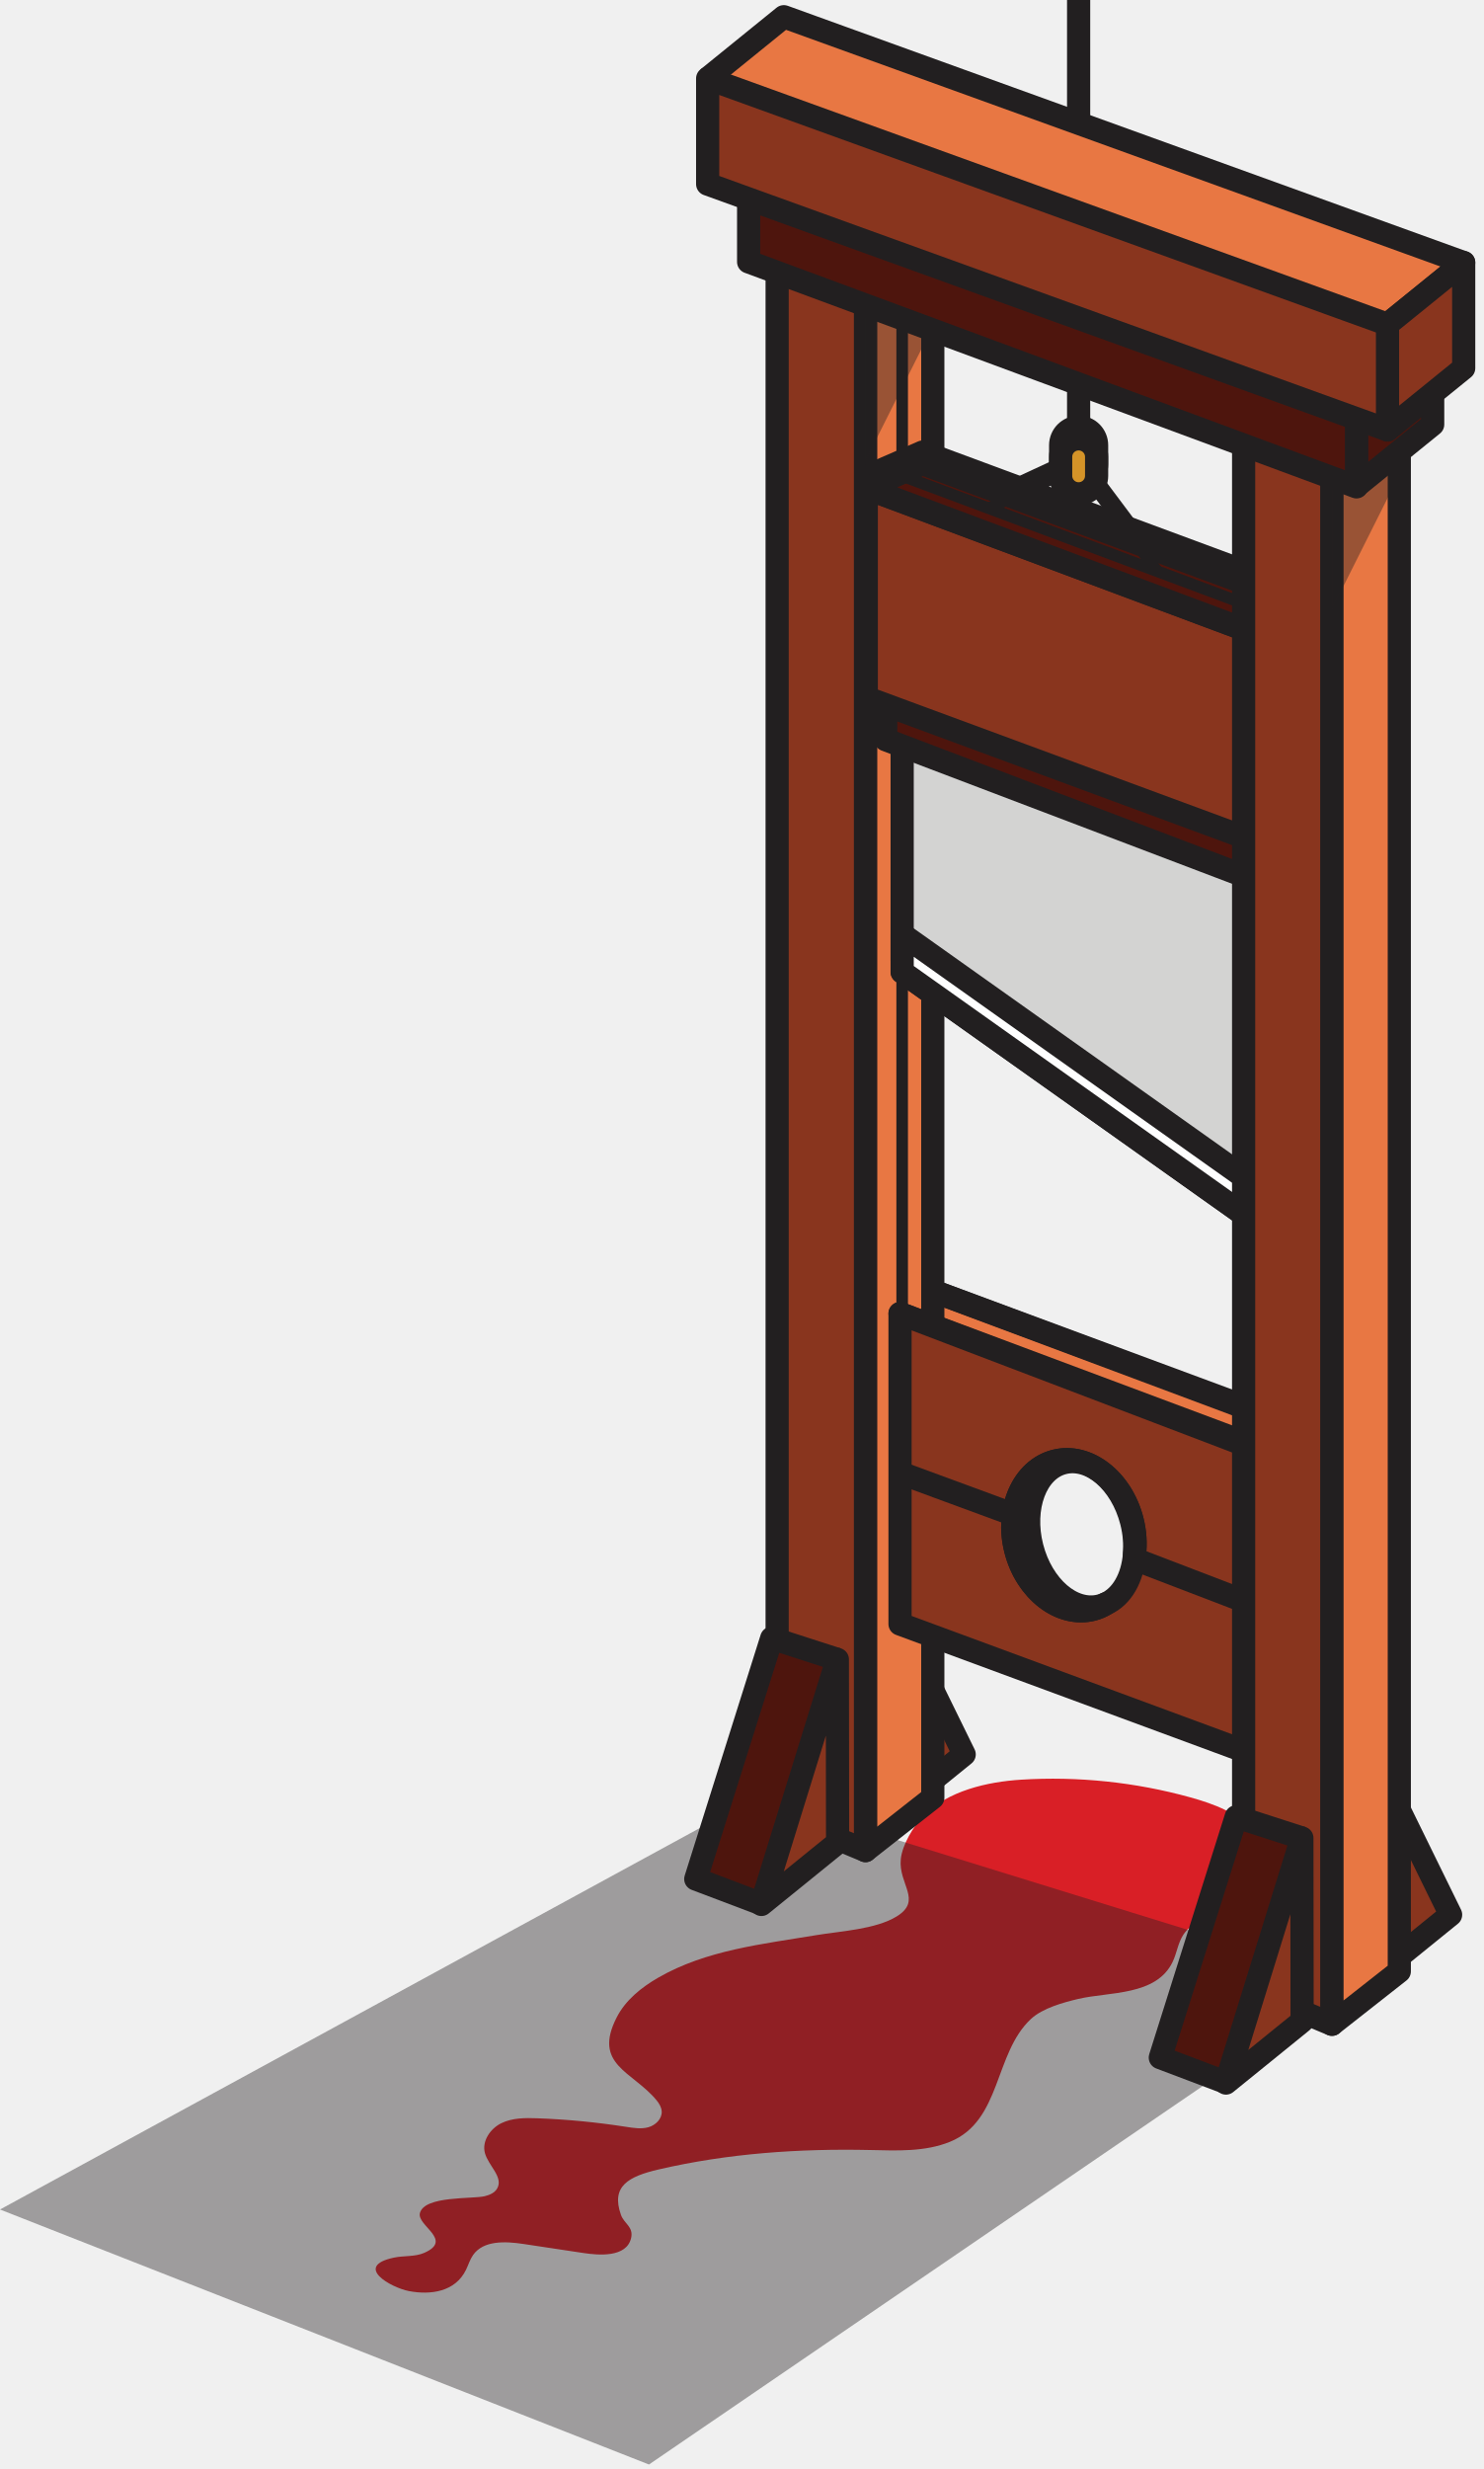
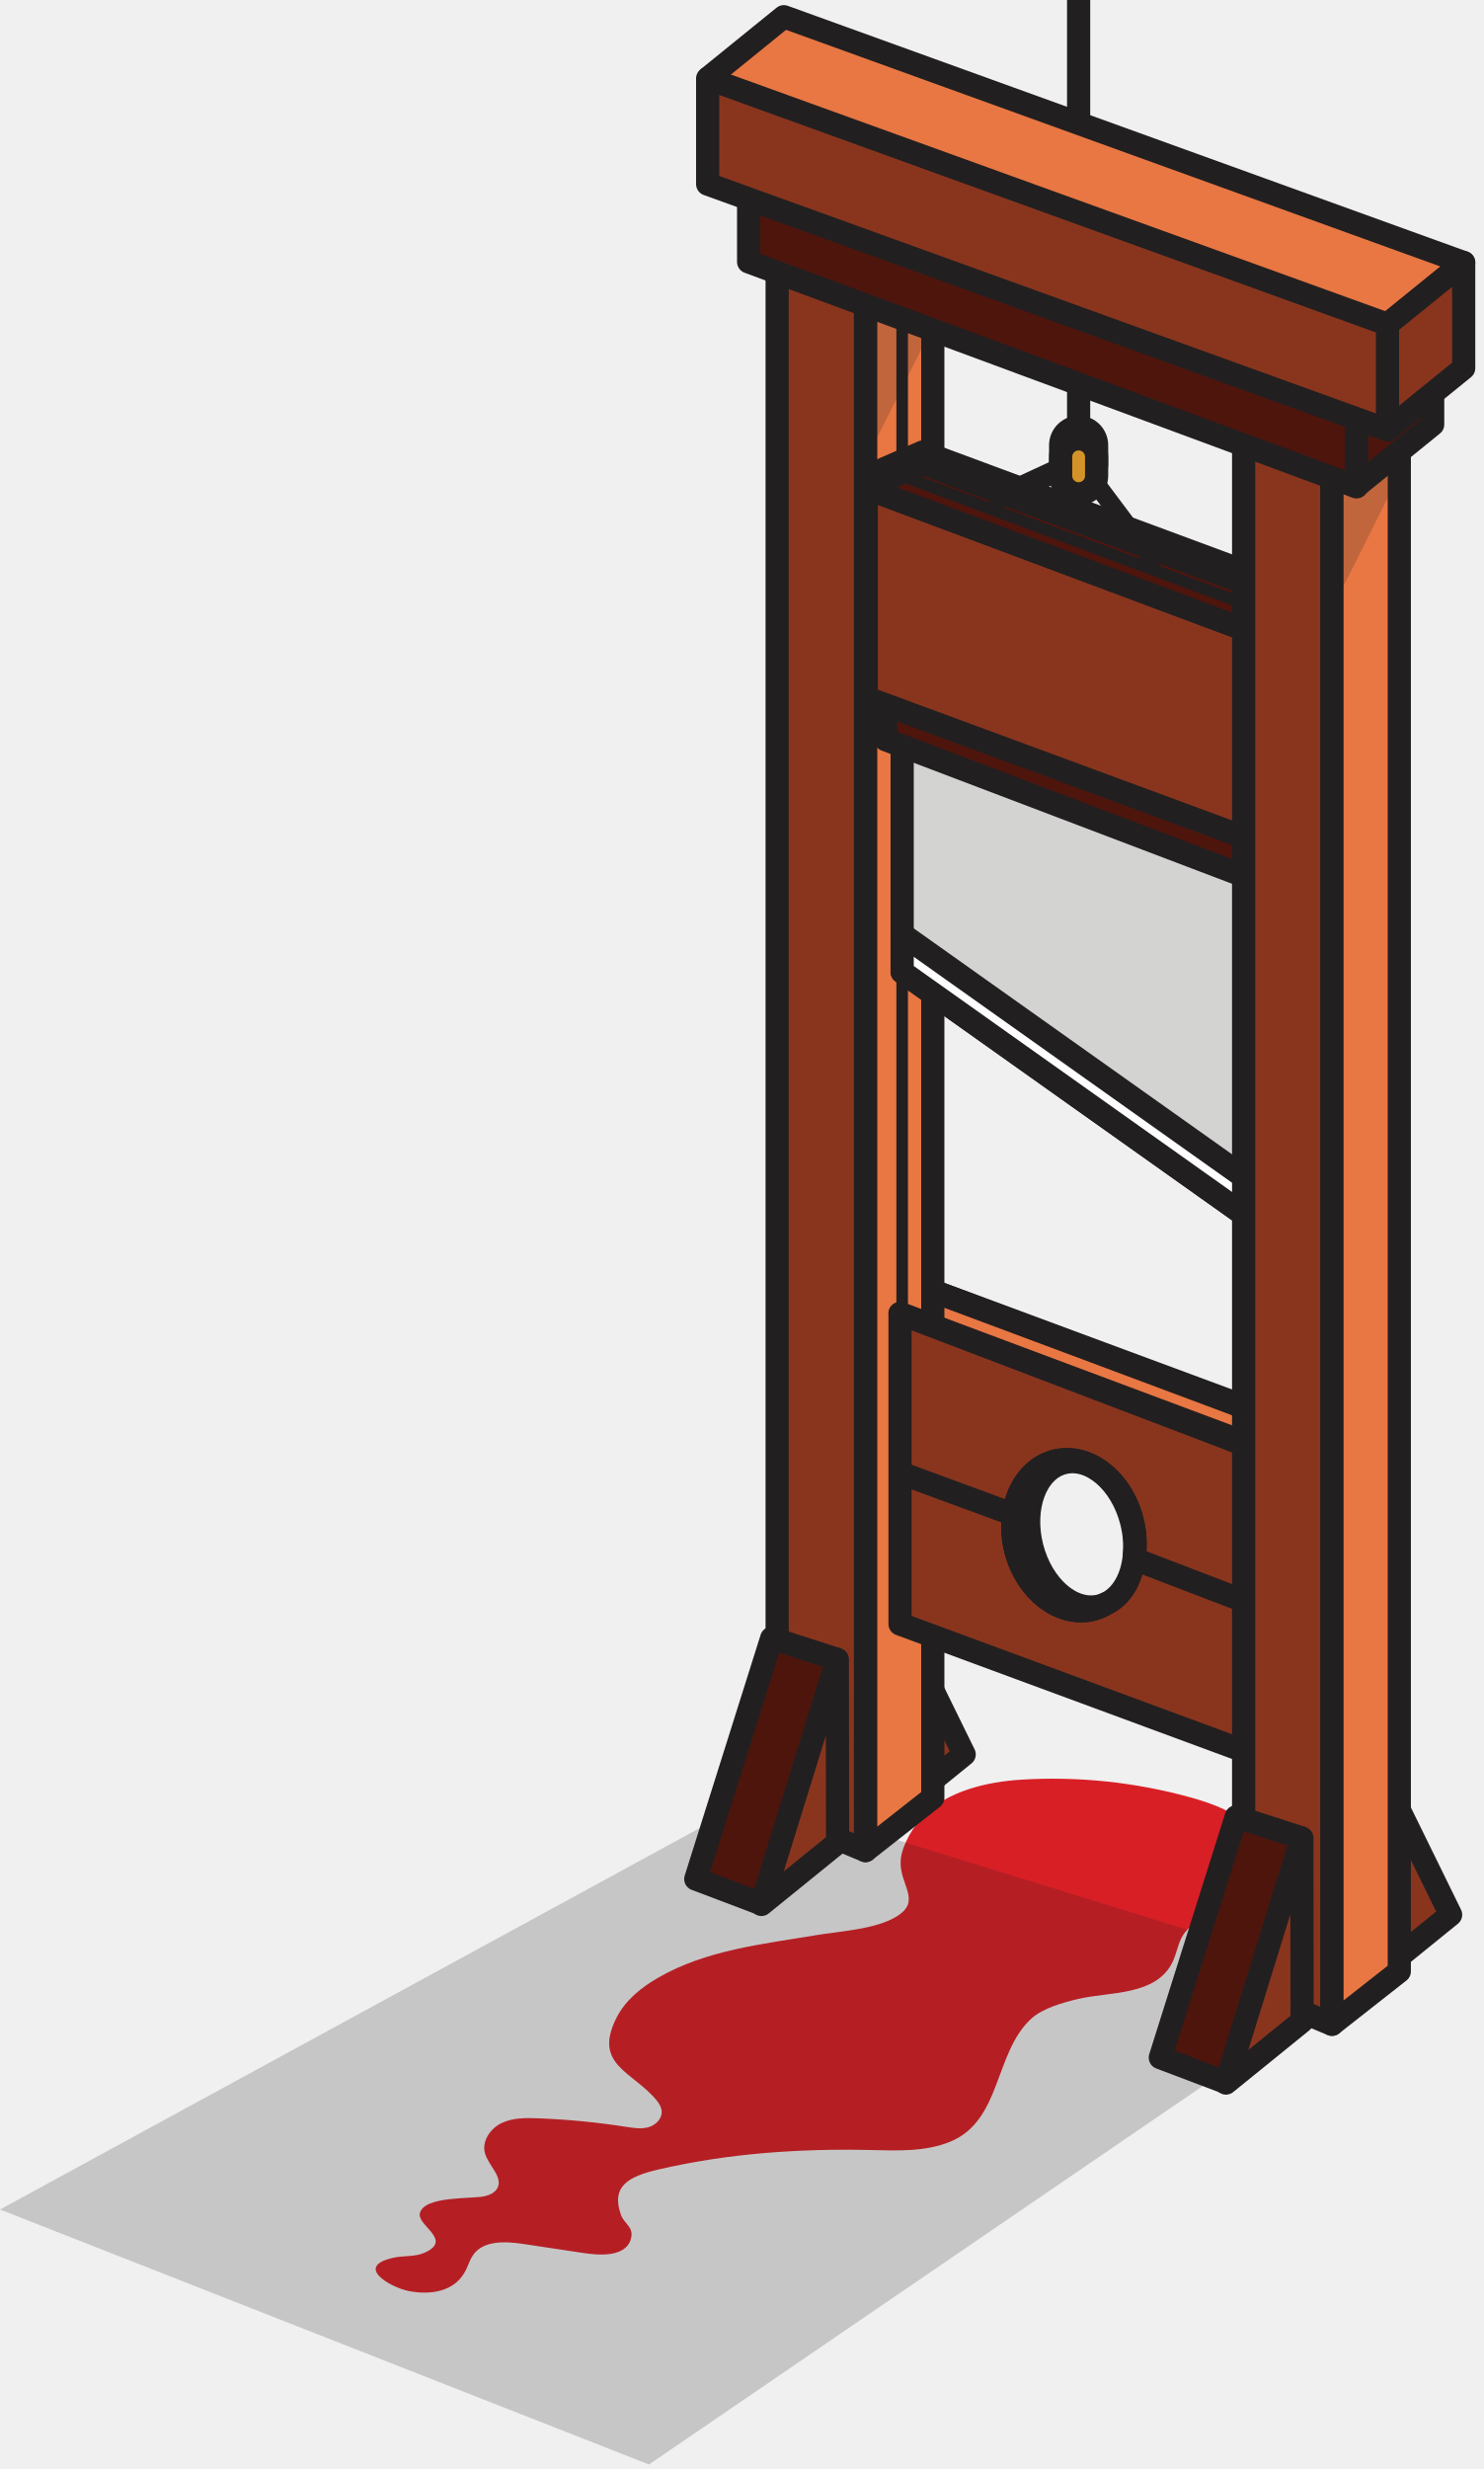
<svg xmlns="http://www.w3.org/2000/svg" xmlns:xlink="http://www.w3.org/1999/xlink" width="128px" height="213px" viewBox="0 0 128 213" version="1.1">
  <defs>
    <polygon id="path-1" points="0.076 0.94 1.076 0.94 1.076 22.154 0.076 22.154 0.076 0.94" />
    <polygon id="path-3" points="0.076 0.94 1.076 0.94 1.076 23.153 0.076 23.153 0.076 0.94" />
  </defs>
  <g id="Page-1" stroke="none" stroke-width="1" fill="none" fill-rule="evenodd">
    <g id="guillotine">
      <g id="Group-11" transform="translate(32, 109.613)">
        <path d="M56.105,43.92 C53.203,44.101 49.76,44.879 47.669,47.058 C46.819,47.943 45.855,49.53 45.73,50.777 C45.514,52.952 47.617,54.33 45.384,55.712 C43.567,56.836 40.497,56.987 38.426,57.333 C33.789,58.109 28.945,58.61 24.794,61.002 C23.345,61.838 21.98,62.934 21.217,64.424 C19.114,68.531 22.604,69.079 24.659,71.583 C24.886,71.86 25.082,72.184 25.1,72.542 C25.133,73.183 24.567,73.729 23.95,73.903 C23.332,74.076 22.674,73.969 22.04,73.87 C19.505,73.473 16.946,73.226 14.381,73.131 C13.319,73.092 12.209,73.089 11.255,73.557 C10.301,74.026 9.565,75.112 9.846,76.137 C10.143,77.223 11.46,78.208 10.902,79.186 C10.686,79.563 10.247,79.75 9.824,79.852 C8.742,80.112 4.639,79.8 4.236,81.302 C3.942,82.395 7.156,83.628 4.606,84.741 C3.799,85.093 2.87,84.969 2.008,85.149 C-1.536,85.893 1.741,87.745 3.293,88.039 C5.15,88.39 7.28,88.114 8.212,86.203 C8.418,85.781 8.55,85.319 8.818,84.933 C9.713,83.646 11.612,83.74 13.162,83.973 C14.891,84.233 16.619,84.494 18.348,84.754 C19.607,84.943 22.085,85.181 22.465,83.44 C22.672,82.493 21.852,82.218 21.585,81.468 C20.699,78.98 22.239,78.148 24.836,77.545 C30.804,76.158 36.966,75.732 43.092,75.868 C45.416,75.919 47.823,76.036 49.976,75.158 C54.436,73.338 53.766,67.527 56.967,64.557 C57.968,63.63 59.763,63.134 61.063,62.829 C63.738,62.204 67.77,62.58 69.184,59.645 C69.553,58.88 69.648,57.99 70.118,57.283 C71.404,55.349 74.536,55.872 76.29,54.35 C77.924,52.932 77.681,50.159 76.306,48.488 C74.93,46.817 72.779,46.015 70.693,45.439 C65.959,44.131 61.007,43.615 56.105,43.92" id="Fill-1" fill="#D91F26" />
        <g id="Group-6" transform="translate(45, 0)">
          <polyline id="Fill-3" fill="#E87743" points="31.942 14.917 33.252 13.671 33.252 12.78 0.664 0.706 0.664 3.211" />
          <polyline id="Stroke-5" stroke="#221F20" stroke-width="2" stroke-linejoin="round" points="31.942 14.917 33.252 13.671 33.252 12.78 0.664 0.706 0.664 3.211" />
        </g>
        <g id="Group-10" transform="translate(45, 0)">
          <polyline id="Fill-7" fill="#E87743" points="0.665 0.706 34.475 13.346 34.475 13.343" />
          <polyline id="Stroke-9" stroke="#221F20" stroke-width="2" stroke-linejoin="round" points="0.665 0.706 34.475 13.346 34.475 13.343" />
        </g>
      </g>
      <polygon id="shadow" fill="#221F20" points="0 190.613 56 212.613 116.963 170.958 65.35 155" />
      <g id="Group-116" transform="translate(60, 20.613)">
        <g id="leg">
          <polyline id="Fill-113" fill="#89351E" points="18.648 121.463 23.2 130.741 16.627 136.069" />
          <polyline id="Stroke-115" stroke="#221F20" stroke-width="2" stroke-linejoin="round" points="18.648 121.463 23.2 130.741 16.627 136.069" />
          <polygon id="Fill-117" fill="#E87743" points="20.492 134.473 14.683 139.037 14.683 5.555 20.492 0.99" />
          <polygon id="Stroke-119" stroke="#221F20" stroke-width="2" stroke-linejoin="round" points="20.492 134.473 14.683 139.037 14.683 5.555 20.492 0.99" />
          <polygon id="Fill-121" fill="#89351E" points="14.683 5.393 14.683 139.037 7.06 135.862 7.06 2.373" />
          <polygon id="Stroke-123" stroke="#221F20" stroke-width="2" stroke-linejoin="round" points="14.683 5.393 14.683 139.037 7.06 135.862 7.06 2.373" />
          <polyline id="Fill-131" fill="#4E150D" points="5.542 143.572 0.039 141.489 6.592 120.714 12.256 122.543" />
          <polyline id="Stroke-133" stroke="#221F20" stroke-width="2" stroke-linejoin="round" points="5.542 143.572 0.039 141.489 6.592 120.714 12.256 122.543" />
          <polygon id="Fill-135" fill="#89351E" points="12.276 138.355 5.703 143.683 12.256 122.543" />
          <polygon id="Stroke-137" stroke="#221F20" stroke-width="2" stroke-linejoin="round" points="12.276 138.355 5.703 143.683 12.256 122.543" />
        </g>
      </g>
      <polygon id="shadow" fill="#231F20" points="80.492 28.163 74.683 39.746 74.683 26.167 80.492 21.603" />
      <g id="Group-130" transform="translate(77, 26.613)">
        <path d="M0.849,0.98 L0.849,113.489" id="Fill-127" fill="#89351E" />
        <path d="M0.849,0.98 L0.849,113.489" id="Stroke-129" stroke="#221F20" stroke-linejoin="round" />
      </g>
      <g id="Group-134" transform="translate(60, 140.613)" />
      <polygon id="Fill-139" fill="#FEFEFE" points="111.475 139.295 112.785 138.049 112.785 126.689 111.475 126.198" />
      <polygon id="Stroke-141" stroke="#221F20" stroke-width="2" stroke-linejoin="round" points="111.475 139.295 112.785 138.049 112.785 126.689 111.475 126.198" />
      <polygon id="Fill-143" fill="#FEFEFE" points="111.475 125.959 111.475 126.197 112.785 126.689 112.785 124.711 111.475 125.956" />
      <polygon id="Stroke-145" stroke="#221F20" stroke-width="2" stroke-linejoin="round" points="111.475 125.959 111.475 126.197 112.785 126.689 112.785 124.711 111.475 125.956" />
      <polygon id="Fill-151" fill="#FEFEFE" points="111.475 125.959 77.665 113.319 111.475 126.197" />
      <polygon id="Stroke-153" stroke="#221F20" stroke-width="2" stroke-linejoin="round" points="111.475 125.959 77.665 113.319 111.475 126.197" />
      <g id="Group-168" transform="translate(118, 154.613)" />
      <g id="Group-190" transform="translate(61, 0.613)" />
      <g id="Group-202" transform="translate(100, 155.613)" />
      <g id="chop" transform="translate(74, 18.613)">
        <g id="Group-15" transform="translate(19, 0)">
          <mask id="mask-2" fill="white">
            <use xlink:href="#path-1" />
          </mask>
          <g id="Clip-13" />
          <path d="M0.076,-25.97 L0.076,22.154" id="Fill-12" fill="#D49328" mask="url(#mask-2)" />
          <path d="M0.076,-25.97 L0.076,22.154" id="Stroke-14" stroke="#221F20" stroke-width="2" stroke-linejoin="round" mask="url(#mask-2)" />
        </g>
        <polygon id="Fill-16" fill="#D3D3D2" points="36.895 87.693 3.849 64.24 3.849 40.288 36.895 51.401" />
        <polygon id="Stroke-18" stroke="#221F20" stroke-width="2" stroke-linejoin="round" points="36.895 87.693 3.849 64.24 3.849 40.288 36.895 51.401" />
        <polygon id="Fill-20" fill="#FEFEFE" points="36.895 84.447 3.849 60.994 3.849 64.24 36.895 87.693" />
        <polygon id="Stroke-22" stroke="#221F20" stroke-width="2" stroke-linejoin="round" points="36.895 84.447 3.849 60.994 3.849 64.24 36.895 87.693" />
        <polygon id="Fill-24" fill="#FEFEFE" points="37.55 54.279 36.24 55.526 36.24 37.605 37.55 36.359" />
        <polygon id="Stroke-26" stroke="#221F20" stroke-width="2" stroke-linejoin="round" points="37.55 54.279 36.24 55.526 36.24 37.605 37.55 36.359" />
        <polygon id="Fill-28" fill="#4E150D" points="36.24 57.053 2.43 44.205 2.43 24.968 36.24 37.608" />
        <polygon id="Stroke-30" stroke="#221F20" stroke-width="2" stroke-linejoin="round" points="36.24 57.053 2.43 44.205 2.43 24.968 36.24 37.608" />
        <polyline id="Stroke-32" stroke="#221F20" stroke-width="2" stroke-linejoin="round" points="2.43 24.968 4.962 24.158 37.55 36.232" />
        <polygon id="Fill-34" fill="#FEFEFE" points="35.872 51.812 34.562 53.059 34.562 35.139 35.872 33.892" />
        <polygon id="Stroke-36" stroke="#221F20" stroke-width="2" stroke-linejoin="round" points="35.872 51.812 34.562 53.059 34.562 35.139 35.872 33.892" />
        <polygon id="Fill-38" fill="#89351E" points="34.562 53.058 0.752 40.576 0.752 22.501 34.562 35.141" />
        <polygon id="Stroke-40" stroke="#221F20" stroke-width="2" stroke-linejoin="round" points="34.562 53.058 0.752 40.576 0.752 22.501 34.562 35.141" />
        <polygon id="Fill-42" fill="#4E150D" points="38.206 32.46 5.618 20.386 0.752 22.501 34.562 35.139" />
        <polygon id="Stroke-44" stroke="#221F20" stroke-width="2" stroke-linejoin="round" points="38.206 32.46 5.618 20.386 0.752 22.501 34.562 35.139" />
        <g id="Group-49" transform="translate(3, 21)">
          <path d="M0.849,0.444 L34.659,13.081" id="Fill-46" fill="#89351E" />
          <path d="M0.849,0.444 L34.659,13.081" id="Stroke-48" stroke="#221F20" stroke-linejoin="round" />
        </g>
        <g id="Group-53" transform="translate(11, 20)">
          <path d="M8.076,0.618 L0.467,4.159" id="Fill-50" fill="#89351E" />
          <path d="M8.076,0.618 L0.467,4.159" id="Stroke-52" stroke="#221F20" stroke-linejoin="round" />
        </g>
        <g id="Group-57" transform="translate(19, 20)">
          <path d="M0.245,0.841 L6.86,9.671" id="Fill-54" fill="#89351E" />
          <path d="M0.245,0.841 L6.86,9.671" id="Stroke-56" stroke="#221F20" stroke-linejoin="round" />
        </g>
        <path d="M19.076,22.99 L19.076,22.99 C18.219,22.99 17.524,22.295 17.524,21.438 L17.524,19.797 C17.524,18.94 18.219,18.245 19.076,18.245 C19.933,18.245 20.628,18.94 20.628,19.797 L20.628,21.438 C20.628,22.295 19.933,22.99 19.076,22.99" id="Fill-58" fill="#D49328" />
        <path d="M19.076,22.99 L19.076,22.99 C18.219,22.99 17.524,22.295 17.524,21.438 L17.524,19.797 C17.524,18.94 18.219,18.245 19.076,18.245 C19.933,18.245 20.628,18.94 20.628,19.797 L20.628,21.438 C20.628,22.295 19.933,22.99 19.076,22.99 Z" id="Stroke-60" stroke="#221F20" stroke-width="2" stroke-linejoin="round" />
        <g id="Group-65" transform="translate(19, 0)">
          <mask id="mask-4" fill="white">
            <use xlink:href="#path-3" />
          </mask>
          <g id="rope">
            <path d="M0.076,-37.613 L0.076,23.153" id="Fill-62" fill="#D49328" mask="url(#mask-4)" />
            <path d="M0.076,-37.613 L0.076,23.153" id="Stroke-64" stroke="#221F20" stroke-width="2" stroke-linejoin="round" />
          </g>
        </g>
        <polygon id="Fill-66" fill="#D3D3D2" points="36.895 88.693 3.849 65.24 3.849 41.288 36.895 52.401" />
        <polygon id="Stroke-68" stroke="#221F20" stroke-width="2" stroke-linejoin="round" points="36.895 88.693 3.849 65.24 3.849 41.288 36.895 52.401" />
        <polygon id="Fill-70" fill="#FEFEFE" points="36.895 85.447 3.849 61.994 3.849 65.24 36.895 88.693" />
        <polygon id="Stroke-72" stroke="#221F20" stroke-width="2" stroke-linejoin="round" points="36.895 85.447 3.849 61.994 3.849 65.24 36.895 88.693" />
        <polygon id="Fill-74" fill="#FEFEFE" points="37.55 55.279 36.24 56.526 36.24 38.605 37.55 37.359" />
        <polygon id="Stroke-76" stroke="#221F20" stroke-width="2" stroke-linejoin="round" points="37.55 55.279 36.24 56.526 36.24 38.605 37.55 37.359" />
        <polygon id="Fill-78" fill="#4E150D" points="36.24 58.053 2.43 45.205 2.43 25.968 36.24 38.608" />
        <polygon id="Stroke-80" stroke="#221F20" stroke-width="2" stroke-linejoin="round" points="36.24 58.053 2.43 45.205 2.43 25.968 36.24 38.608" />
        <polyline id="Stroke-82" stroke="#221F20" stroke-width="2" stroke-linejoin="round" points="2.43 25.968 4.962 25.158 37.55 37.232" />
        <polygon id="Fill-84" fill="#FEFEFE" points="35.872 52.812 34.562 54.059 34.562 36.139 35.872 34.892" />
        <polygon id="Stroke-86" stroke="#221F20" stroke-width="2" stroke-linejoin="round" points="35.872 52.812 34.562 54.059 34.562 36.139 35.872 34.892" />
        <polygon id="Fill-88" fill="#89351E" points="34.562 54.058 0.752 41.576 0.752 23.501 34.562 36.141" />
        <polygon id="Stroke-90" stroke="#221F20" stroke-width="2" stroke-linejoin="round" points="34.562 54.058 0.752 41.576 0.752 23.501 34.562 36.141" />
        <polygon id="Fill-92" fill="#4E150D" points="38.206 33.46 5.618 21.386 0.752 23.501 34.562 36.139" />
        <polygon id="Stroke-94" stroke="#221F20" stroke-width="2" stroke-linejoin="round" points="38.206 33.46 5.618 21.386 0.752 23.501 34.562 36.139" />
        <g id="Group-99" transform="translate(3, 22)">
          <path d="M0.849,0.444 L34.659,13.081" id="Fill-96" fill="#89351E" />
          <path d="M0.849,0.444 L34.659,13.081" id="Stroke-98" stroke="#221F20" stroke-linejoin="round" />
        </g>
        <g id="Group-103" transform="translate(11, 21)">
          <path d="M8.076,0.618 L0.467,4.159" id="Fill-100" fill="#89351E" />
          <path d="M8.076,0.618 L0.467,4.159" id="Stroke-102" stroke="#221F20" stroke-linejoin="round" />
        </g>
        <g id="Group-107" transform="translate(19, 21)">
          <path d="M0.245,0.841 L6.86,9.671" id="Fill-104" fill="#89351E" />
          <path d="M0.245,0.841 L6.86,9.671" id="Stroke-106" stroke="#221F20" stroke-linejoin="round" />
        </g>
        <path d="M19.076,23.99 L19.076,23.99 C18.219,23.99 17.524,23.295 17.524,22.438 L17.524,20.797 C17.524,19.94 18.219,19.245 19.076,19.245 C19.933,19.245 20.628,19.94 20.628,20.797 L20.628,22.438 C20.628,23.295 19.933,23.99 19.076,23.99" id="Fill-108" fill="#D49328" />
        <path d="M19.076,23.99 L19.076,23.99 C18.219,23.99 17.524,23.295 17.524,22.438 L17.524,20.797 C17.524,19.94 18.219,19.245 19.076,19.245 C19.933,19.245 20.628,19.94 20.628,20.797 L20.628,22.438 C20.628,23.295 19.933,23.99 19.076,23.99 Z" id="Stroke-110" stroke="#221F20" stroke-width="2" stroke-linejoin="round" />
      </g>
      <g id="head" transform="translate(77, 113)">
        <path d="M18.415,25.364 C18.073,25.57 17.704,25.733 17.306,25.835 C14.534,26.545 11.553,24.258 10.649,20.727 C9.746,17.197 11.262,13.759 14.036,13.05 C16.808,12.34 19.788,14.627 20.692,18.157 C20.953,19.173 21.006,20.178 20.893,21.115 C20.73,23.107 19.825,24.74 18.415,25.364 L18.415,25.364 Z M0.664,0.32 L0.664,27.103 L34.474,39.585 L34.474,26.295 L34.474,13.198 L0.664,0.32 Z" id="Fill-147" fill="#89351E" />
        <path d="M18.415,25.364 C18.073,25.57 17.704,25.733 17.306,25.835 C14.534,26.545 11.553,24.258 10.649,20.727 C9.746,17.197 11.262,13.759 14.036,13.05 C16.808,12.34 19.788,14.627 20.692,18.157 C20.953,19.173 21.006,20.178 20.893,21.115 C20.73,23.107 19.825,24.74 18.415,25.364 Z M0.664,0.32 L0.664,27.103 L34.474,39.585 L34.474,26.295 L34.474,13.198 L0.664,0.32 Z" id="Stroke-149" stroke="#221F20" stroke-width="2" stroke-linejoin="round" />
        <path d="M20.692,18.157 C19.789,14.627 16.808,12.34 14.035,13.049 C11.262,13.759 9.746,17.196 10.65,20.727 C11.553,24.257 14.534,26.544 17.307,25.834 C17.704,25.733 18.072,25.569 18.414,25.364 C18.256,25.434 18.093,25.495 17.923,25.538 C15.548,26.146 12.916,23.876 12.044,20.467 C11.172,17.059 12.39,13.804 14.764,13.196 C17.139,12.588 19.77,14.859 20.643,18.267 C20.894,19.25 20.967,20.218 20.893,21.115 C21.006,20.178 20.952,19.172 20.692,18.157" id="Fill-155" fill="#89351E" />
        <path d="M20.692,18.157 C19.789,14.627 16.808,12.34 14.035,13.049 C11.262,13.759 9.746,17.196 10.65,20.727 C11.553,24.257 14.534,26.544 17.307,25.834 C17.704,25.733 18.072,25.569 18.414,25.364 C18.256,25.434 18.093,25.495 17.923,25.538 C15.548,26.146 12.916,23.876 12.044,20.467 C11.172,17.059 12.39,13.804 14.764,13.196 C17.139,12.588 19.77,14.859 20.643,18.267 C20.894,19.25 20.967,20.218 20.893,21.115 C21.006,20.178 20.952,19.172 20.692,18.157 Z" id="Stroke-157" stroke="#221F20" stroke-width="2" stroke-linejoin="round" />
        <polyline id="Stroke-161" stroke="#221F20" stroke-width="2" stroke-linejoin="round" points="0.368 13.949 10.389 17.636 11.779 17.158" />
        <path d="M20.856,21.486 L34.178,26.589" id="Stroke-163" stroke="#221F20" stroke-width="2" stroke-linejoin="round" />
      </g>
      <g id="front" transform="translate(61, 1)">
        <polygon id="Fill-159" fill="#4E150D" points="56.054 28.258 56.054 28.079 3.6 9.434 3.6 18.346 56.054 37.756 56.054 37.701 62.627 31.61 62.627 22.93" />
        <polyline id="Fill-165" fill="#89351E" points="59.622 154.905 64.174 164.183 57.601 169.511" />
        <polyline id="Stroke-167" stroke="#221F20" stroke-width="2" stroke-linejoin="round" points="59.622 154.905 64.174 164.183 57.601 169.511" />
        <polygon id="Fill-169" fill="#89351E" points="53.937 37.961 53.937 173.635 46.314 170.46 46.314 34.78" />
        <polygon id="Stroke-171" stroke="#221F20" stroke-width="2" stroke-linejoin="round" points="53.937 37.961 53.937 173.635 46.314 170.46 46.314 34.78" />
        <polygon id="Fill-173" fill="#E87743" points="59.747 169.07 53.938 173.634 53.938 37.961 59.747 33.396" />
        <polygon id="Stroke-175" stroke="#221F20" stroke-width="2" stroke-linejoin="round" points="59.747 169.07 53.938 173.634 53.938 37.961 59.747 33.396" />
        <polygon id="shadow" fill="#231F20" points="59.747 39.957 53.938 51.54 53.938 37.961 59.747 33.397" />
        <polygon id="Fill-179" fill="#4E150D" points="62.627 35.619 56.054 40.947 56.054 32.267 62.627 26.939" />
        <polygon id="Stroke-181" stroke="#221F20" stroke-width="2" stroke-linejoin="round" points="62.627 35.619 56.054 40.947 56.054 32.267 62.627 26.939" />
        <polygon id="Fill-183" fill="#4E150D" points="56.054 41.001 3.6 21.592 3.6 13.443 56.054 32.088" />
        <polygon id="Stroke-185" stroke="#221F20" stroke-width="2" stroke-linejoin="round" points="56.054 41.001 3.6 21.592 3.6 13.443 56.054 32.088" />
        <polyline id="Fill-187" fill="#E87743" points="0.065 5.77 6.638 0.442 65.302 21.652 58.73 26.98" />
        <polyline id="Stroke-189" stroke="#221F20" stroke-width="2" stroke-linejoin="round" points="0.065 5.77 6.638 0.442 65.302 21.652 58.73 26.98" />
        <polygon id="Fill-191" fill="#89351E" points="65.303 30.763 58.73 36.091 58.73 26.98 65.303 21.652" />
        <polygon id="Stroke-193" stroke="#221F20" stroke-width="2" stroke-linejoin="round" points="65.303 30.763 58.73 36.091 58.73 26.98 65.303 21.652" />
        <polygon id="Fill-195" fill="#89351E" points="58.73 36.091 0.065 14.881 0.065 5.769 58.73 26.98" />
        <polygon id="Stroke-197" stroke="#221F20" stroke-width="2" stroke-linejoin="round" points="58.73 36.091 0.065 14.881 0.065 5.769 58.73 26.98" />
        <polyline id="Fill-199" fill="#4E150D" points="44.627 178.593 39.124 176.51 45.677 155.734 51.341 157.564" />
        <polyline id="Stroke-201" stroke="#221F20" stroke-width="2" stroke-linejoin="round" points="44.627 178.593 39.124 176.51 45.677 155.734 51.341 157.564" />
        <polygon id="Fill-203" fill="#89351E" points="51.36 173.375 44.787 178.703 51.34 157.563" />
        <polygon id="Stroke-205" stroke="#221F20" stroke-width="2" stroke-linejoin="round" points="51.36 173.375 44.787 178.703 51.34 157.563" />
      </g>
    </g>
  </g>
  <style>

-   #shadow { opacity: 0.4; }
+   #shadow { opacity: 0.2; }


  @-webkit-keyframes chop {
    0% { -webkit-transform: translate(75px,20px); transform: translate(75px,20px);}
-     5%, 20% { -webkit-transform: translate(75px,60px); transform: translate(75px,60px);}
-     50%, 100% { -webkit-transform: translate(75px,20px); transform: translate(75px,20px);}
+     5%, 20% { -webkit-transform: translate(75px,60px); -moz-transform: translate(75px,60px); transform: translate(75px,60px);}
+     50%, 100% { -webkit-transform: translate(75px,20px); -moz-transform: translate(75px,20px); transform: translate(75px,20px);}
  }


  @keyframes chop {
    0% { -webkit-transform: translate(75px,20px); transform: translate(75px,20px);}
    5%, 20% { -webkit-transform: translate(75px,60px); transform: translate(75px,60px);}
    50%, 100% { -webkit-transform: translate(75px,20px); transform: translate(75px,20px);}
  }

  @-webkit-keyframes rope {
    0% { -webkit-transform: scaleY(0.2); transform: scaleY(0.2);}
    5%, 20% { -webkit-transform: scaleY(1); transform: scaleY(1);}
    50%, 100% { -webkit-transform: scaleY(0.2); transform: scaleY(0.2);}
  }

+   @-moz-keyframes rope {
+     0% { -moz-transform: none !important; }
+     5%, 20% { -moz-transform: none !important; }
+     50%, 100% { -moz-transform: none !important; }
+   }
+ 
  @keyframes rope {
    0% { -webkit-transform: scaleY(0.2); transform: scaleY(0.2);}
    5%, 20% { -webkit-transform: scaleY(1); transform: scaleY(1);}
    50%, 100% { -webkit-transform: scaleY(0.2); transform: scaleY(0.2);}
  }

  #chop {
    -webkit-transform: translateX(75px);
+     -moz-transform: none !important;
            transform: translateX(75px);
+ 
    -webkit-transform-origin: 50% 0%;
+     -moz-transform-origin: none !important;
            transform-origin: 50% 0%;
+ 
    -webkit-animation: chop 5s cubic-bezier(0.23, 1, 0.32, 1) infinite;
+     -moz-animation: none !important;
            animation: chop 5s cubic-bezier(0.23, 1, 0.32, 1) infinite;
  }

  #rope {
    -webkit-transform-origin: 50% 100%;
+     -moz-transform-origin: 50% 100%;
            transform-origin: 50% 100%;
    -webkit-animation: rope 5s cubic-bezier(0.23, 1, 0.32, 1) infinite;
+     -moz-animation: none !important;
+     -moz-transform: scale(1) translate(0,50px);
            animation: rope 5s cubic-bezier(0.23, 1, 0.32, 1) infinite;
  }
</style>
</svg>
